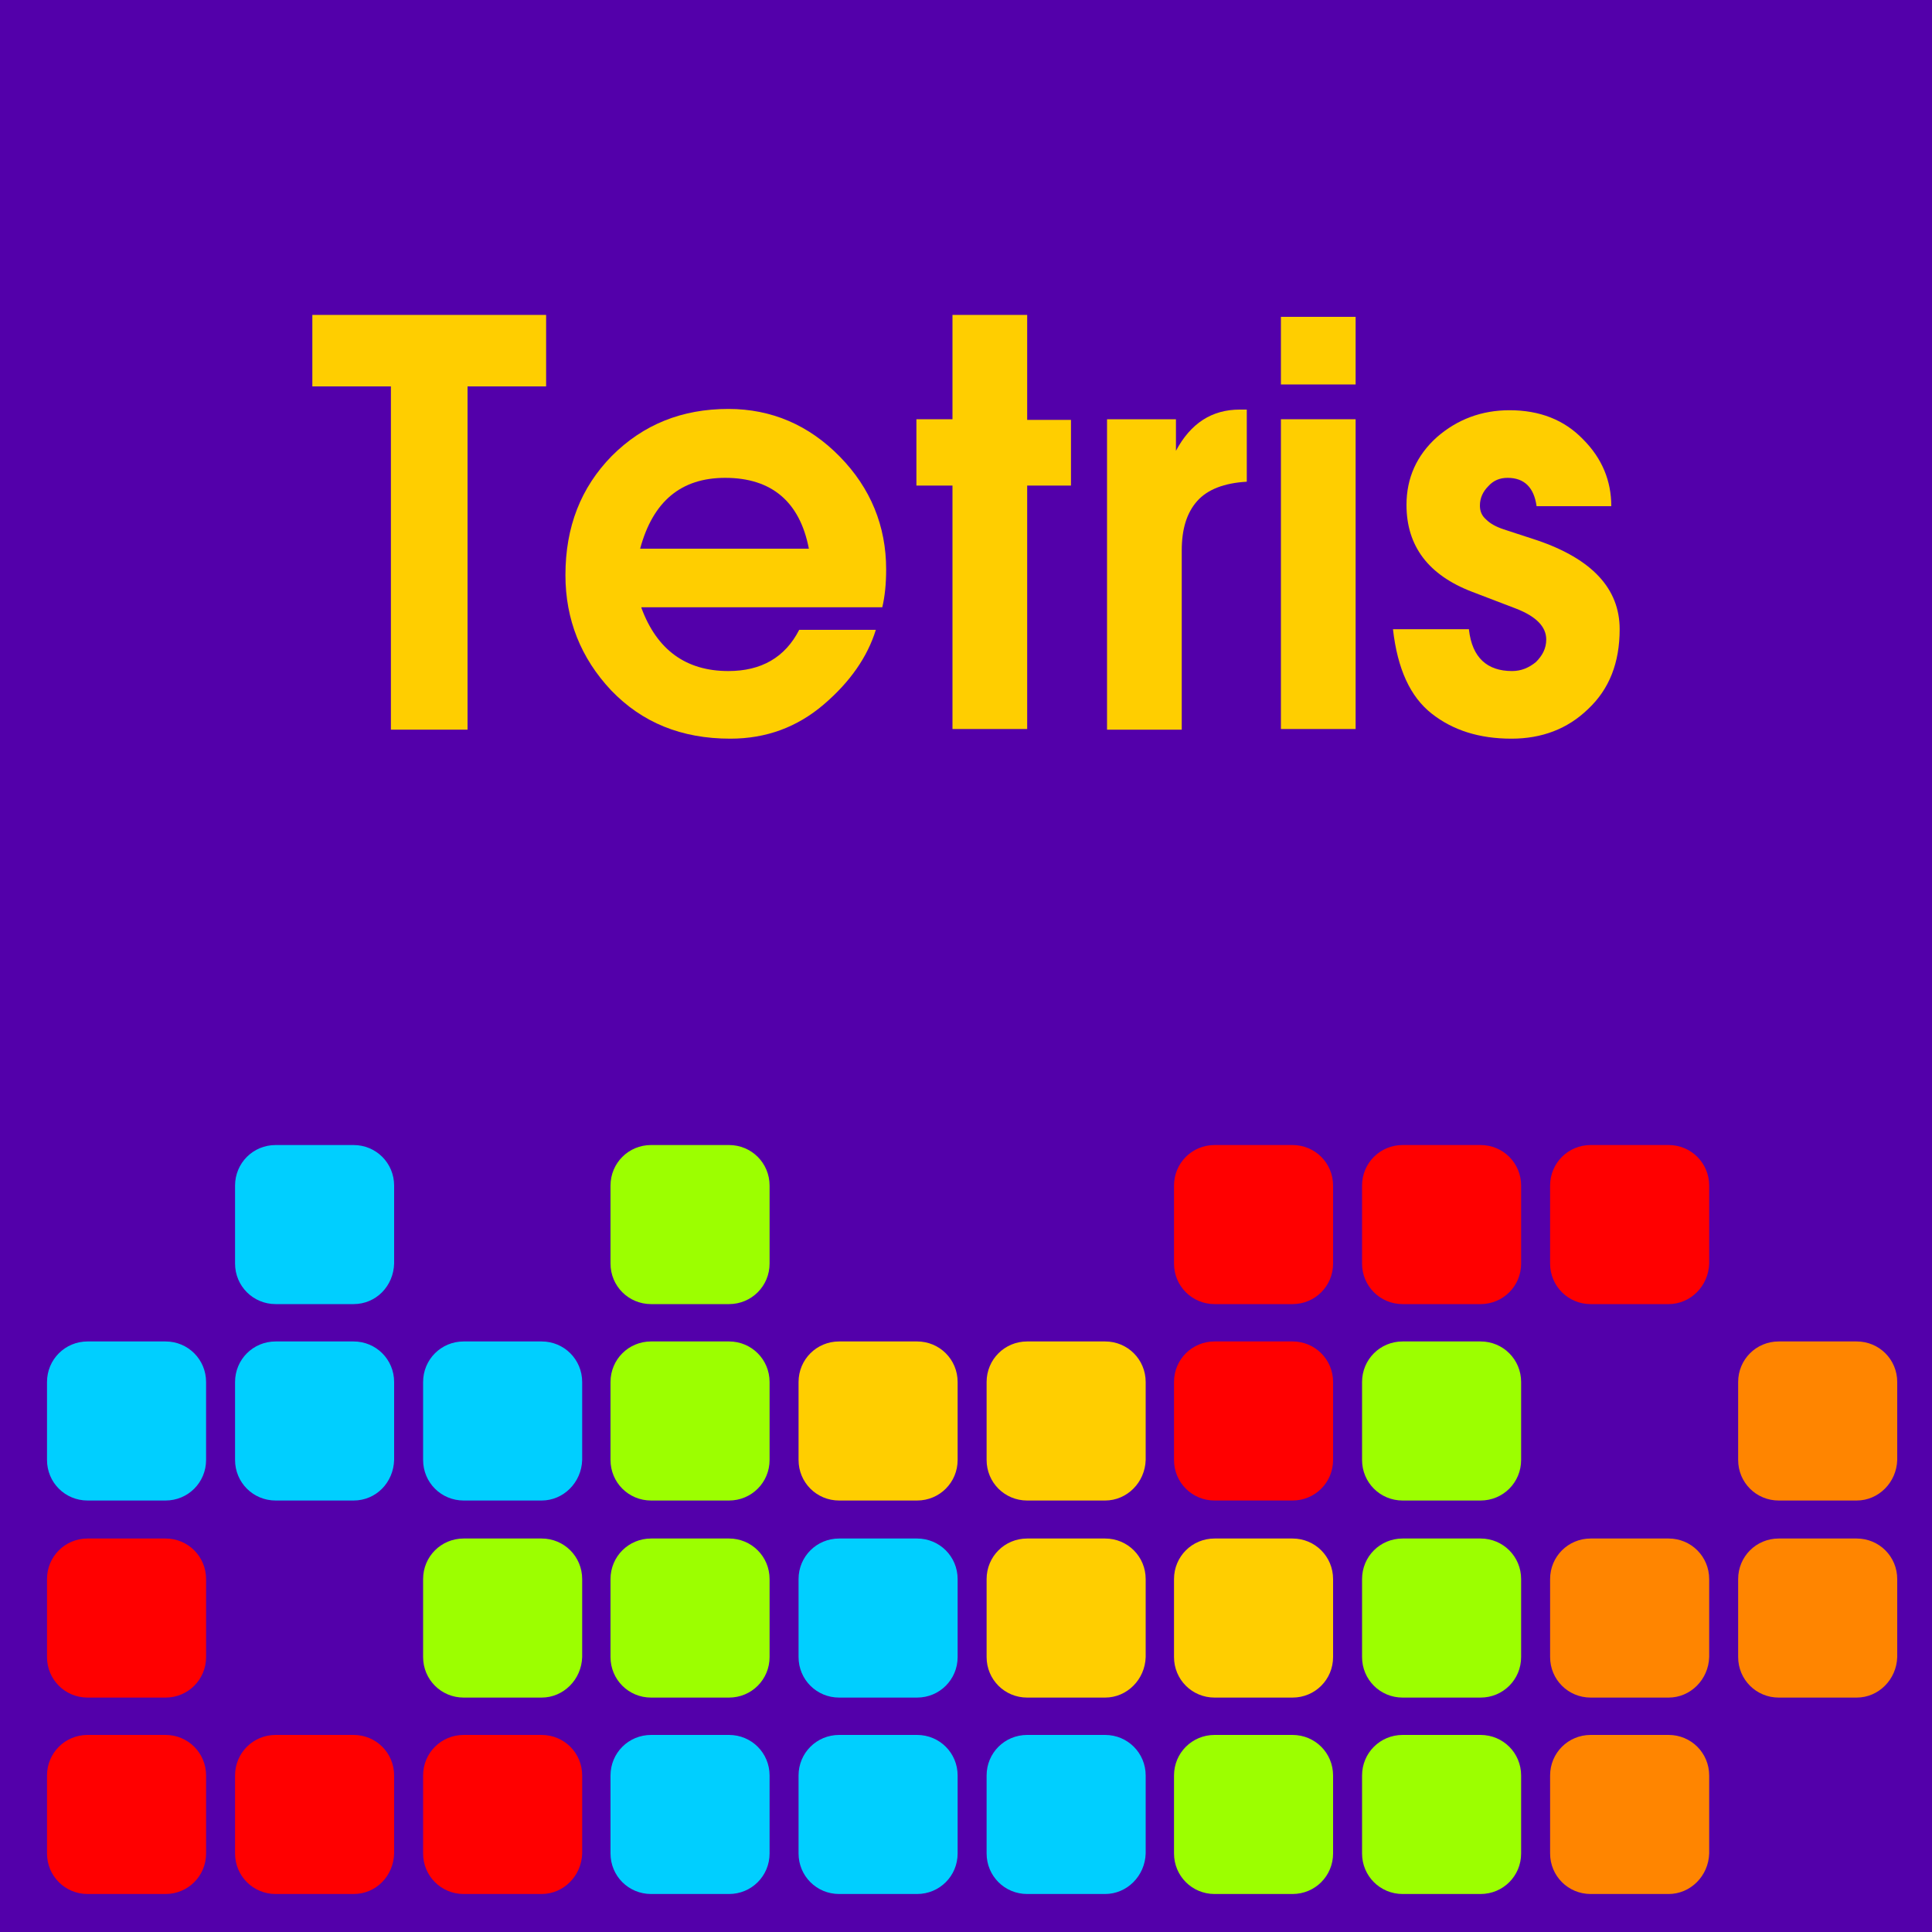
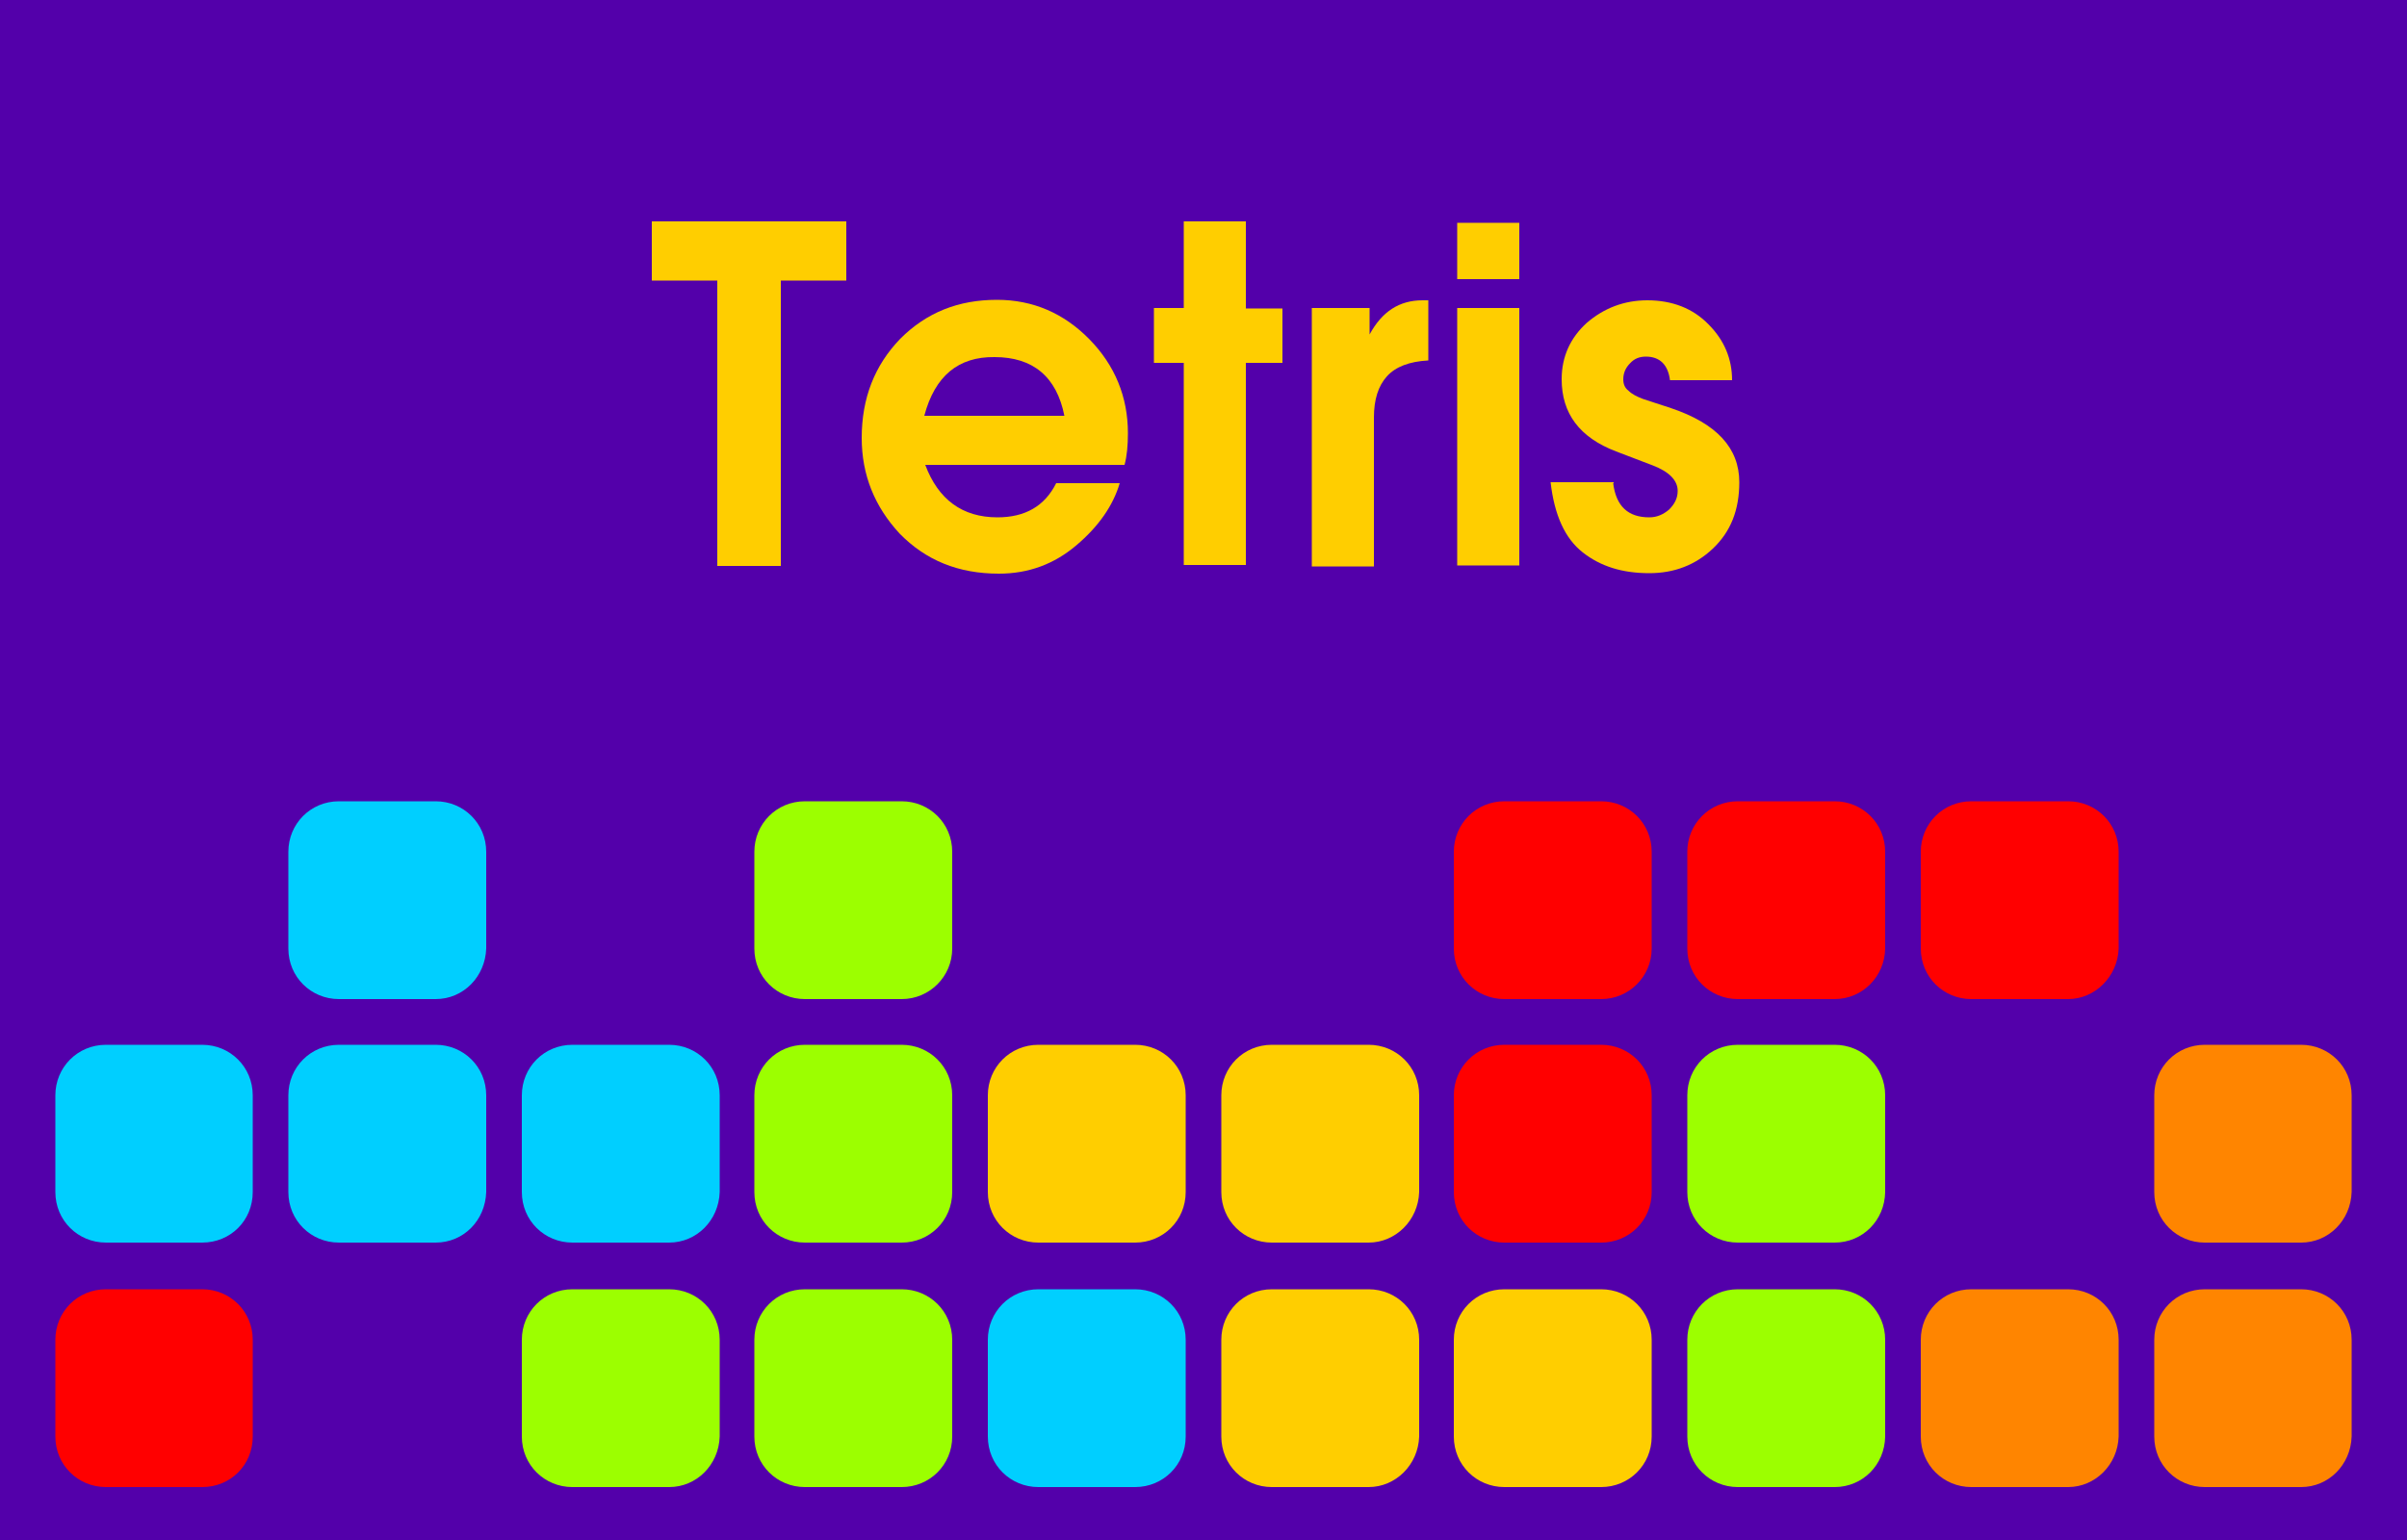
- <svg xmlns="http://www.w3.org/2000/svg" version="1.1" id="Слой_1" x="0px" y="0px" viewBox="0 0 300 300" style="enable-background:new 0 0 300 300;" xml:space="preserve">
+ <svg xmlns="http://www.w3.org/2000/svg" version="1.1" id="Слой_1" x="0px" y="0px" viewBox="0 0 500 320" style="enable-background:new 0 0 500 320;" xml:space="preserve">
  <style type="text/css">
	.st0{fill:#5300AA;}
	.st1{fill:#FFCE00;}
	.st2{fill:#FF0000;}
- 	.st3{fill:#00CFFF;}
- 	.st4{fill:#9CFF00;}
+ 	.st3{fill:#9CFF00;}
+ 	.st4{fill:#00CFFF;}
	.st5{fill:#FF8500;}
</style>
-   <rect x="0" class="st0" width="300" height="300" />
+   <rect class="st0" width="500" height="320" />
  <g>
-     <path class="st1" d="M48.5,48.9h36.3V60H72.6v53.3H60.7V60H48.5V48.9z" />
-     <path class="st1" d="M99.6,94.4c2.4,6.5,6.9,9.8,13.5,9.8c5.1,0,8.8-2.1,11-6.4h11.9c-1.3,4.2-4,8.1-8.1,11.6   c-4.1,3.5-8.9,5.3-14.5,5.3c-7.6,0-13.7-2.5-18.5-7.5c-4.7-5-7.1-11-7.1-17.9c0-7.5,2.4-13.6,7.2-18.5c4.9-4.9,10.9-7.3,18.1-7.3   c6.7,0,12.5,2.5,17.3,7.4c4.8,4.9,7.2,10.8,7.2,17.5c0,2.3-0.2,4.2-0.6,5.9H99.6z M99.4,85.2h26.2c-1.4-7.3-5.8-11-13-11   C105.8,74.2,101.4,77.8,99.4,85.2z" />
-     <path class="st1" d="M147.9,48.9h11.6v16.3h6.8v10.2h-6.8v37.8h-11.6V75.4h-5.6V65.1h5.6V48.9z" />
-     <path class="st1" d="M171.9,65.1h10.7V70c2.3-4.3,5.6-6.4,9.9-6.4h1.1v11.2c-3.5,0.2-6.1,1.2-7.7,3c-1.6,1.8-2.4,4.3-2.4,7.7v27.8   h-11.6V65.1z" />
-     <path class="st1" d="M198.9,49.2h11.6v10.5h-11.6V49.2z M198.9,65.1h11.6v48.1h-11.6V65.1z" />
-     <path class="st1" d="M228.1,97.8c0.5,4.3,2.8,6.4,6.7,6.4c1.4,0,2.6-0.5,3.7-1.4c1-1,1.6-2.1,1.6-3.5c0-2-1.6-3.6-4.7-4.8l-6.8-2.6   c-6.8-2.6-10.2-7.1-10.2-13.5c0-4.2,1.6-7.7,4.7-10.5c3.2-2.8,7-4.2,11.3-4.2c4.7,0,8.5,1.5,11.4,4.5c3,3,4.4,6.5,4.4,10.4h-11.6   c-0.4-2.9-1.9-4.4-4.5-4.4c-1.2,0-2.2,0.4-3,1.3c-0.8,0.8-1.3,1.8-1.3,3c0,0.9,0.3,1.6,1,2.2c0.6,0.6,1.5,1.1,2.7,1.5l5.2,1.7   c8.5,2.9,12.8,7.5,12.8,13.8c0,5.2-1.6,9.3-4.9,12.4c-3.2,3.1-7.2,4.6-11.9,4.6c-5,0-9.1-1.3-12.4-3.9c-3.3-2.6-5.3-6.9-6-13.1   H228.1z" />
+     <path class="st1" d="M135.4,46h40.4v12.3h-13.6v59.3h-13.2V58.3h-13.6V46z" />
+     <path class="st1" d="M192.2,96.6c2.7,7.2,7.7,10.9,15,10.9c5.7,0,9.8-2.3,12.2-7.1h13.2c-1.4,4.7-4.4,9-9,12.9s-9.9,5.9-16.1,5.9   c-8.5,0-15.2-2.8-20.6-8.3c-5.2-5.6-7.9-12.2-7.9-19.9c0-8.3,2.7-15.1,8-20.6c5.5-5.5,12.1-8.1,20.1-8.1c7.5,0,13.9,2.8,19.2,8.2   s8,12,8,19.5c0,2.6-0.2,4.7-0.7,6.6h-41.6V96.6z M192,86.4h29.1c-1.6-8.1-6.5-12.2-14.5-12.2C199.1,74.1,194.2,78.1,192,86.4z" />
+     <path class="st1" d="M245.9,46h12.9v18.1h7.6v11.3h-7.6v42h-12.9v-42h-6.2V64h6.2V46z" />
+     <path class="st1" d="M272.6,64h11.9v5.5c2.6-4.8,6.2-7.1,11-7.1h1.2v12.5c-3.9,0.2-6.8,1.3-8.6,3.3c-1.8,2-2.7,4.8-2.7,8.6v30.9   h-12.9V64z" />
+     <path class="st1" d="M302.7,46.3h12.9V58h-12.9V46.3z M302.7,64h12.9v53.5h-12.9V64z" />
+     <path class="st1" d="M335.1,100.4c0.6,4.8,3.1,7.1,7.5,7.1c1.6,0,2.9-0.6,4.1-1.6c1.1-1.1,1.8-2.3,1.8-3.9c0-2.2-1.8-4-5.2-5.3   l-7.6-2.9c-7.6-2.9-11.3-7.9-11.3-15c0-4.7,1.8-8.6,5.2-11.7c3.6-3.1,7.8-4.7,12.6-4.7c5.2,0,9.5,1.7,12.7,5   c3.3,3.3,4.9,7.2,4.9,11.6h-12.9c-0.4-3.2-2.1-4.9-5-4.9c-1.3,0-2.4,0.4-3.3,1.4c-0.9,0.9-1.4,2-1.4,3.3c0,1,0.3,1.8,1.1,2.4   c0.7,0.7,1.7,1.2,3,1.7l5.8,1.9c9.5,3.2,14.2,8.3,14.2,15.4c0,5.8-1.8,10.3-5.5,13.8c-3.6,3.4-8,5.1-13.2,5.1   c-5.6,0-10.1-1.4-13.8-4.3c-3.7-2.9-5.9-7.7-6.7-14.6h13.1V100.4z" />
  </g>
  <g>
-     <path class="st2" d="M25.7,294.1H13.6c-3.5,0-6.3-2.8-6.3-6.3v-12.1c0-3.5,2.8-6.3,6.3-6.3h12.1c3.5,0,6.3,2.8,6.3,6.3v12.1   C32,291.3,29.2,294.1,25.7,294.1z" />
-     <path class="st2" d="M54.9,294.1H42.8c-3.5,0-6.3-2.8-6.3-6.3v-12.1c0-3.5,2.8-6.3,6.3-6.3h12.1c3.5,0,6.3,2.8,6.3,6.3v12.1   C61.1,291.3,58.4,294.1,54.9,294.1z" />
-     <path class="st2" d="M84.1,294.1H72c-3.5,0-6.3-2.8-6.3-6.3v-12.1c0-3.5,2.8-6.3,6.3-6.3h12.1c3.5,0,6.3,2.8,6.3,6.3v12.1   C90.3,291.3,87.5,294.1,84.1,294.1z" />
-     <path class="st3" d="M113.2,294.1h-12.1c-3.5,0-6.3-2.8-6.3-6.3v-12.1c0-3.5,2.8-6.3,6.3-6.3h12.1c3.5,0,6.3,2.8,6.3,6.3v12.1   C119.5,291.3,116.7,294.1,113.2,294.1z" />
-     <path class="st3" d="M142.4,294.1h-12.1c-3.5,0-6.3-2.8-6.3-6.3v-12.1c0-3.5,2.8-6.3,6.3-6.3h12.1c3.5,0,6.3,2.8,6.3,6.3v12.1   C148.7,291.3,145.9,294.1,142.4,294.1z" />
-     <path class="st3" d="M171.6,294.1h-12.1c-3.5,0-6.3-2.8-6.3-6.3v-12.1c0-3.5,2.8-6.3,6.3-6.3h12.1c3.5,0,6.3,2.8,6.3,6.3v12.1   C177.8,291.3,175,294.1,171.6,294.1z" />
-     <path class="st4" d="M200.7,294.1h-12.1c-3.5,0-6.3-2.8-6.3-6.3v-12.1c0-3.5,2.8-6.3,6.3-6.3h12.1c3.5,0,6.3,2.8,6.3,6.3v12.1   C207,291.3,204.2,294.1,200.7,294.1z" />
-     <path class="st4" d="M229.9,294.1h-12.1c-3.5,0-6.3-2.8-6.3-6.3v-12.1c0-3.5,2.8-6.3,6.3-6.3h12.1c3.5,0,6.3,2.8,6.3,6.3v12.1   C236.2,291.3,233.4,294.1,229.9,294.1z" />
-     <path class="st5" d="M259.1,294.1H247c-3.5,0-6.3-2.8-6.3-6.3v-12.1c0-3.5,2.8-6.3,6.3-6.3h12.1c3.5,0,6.3,2.8,6.3,6.3v12.1   C265.3,291.3,262.5,294.1,259.1,294.1z" />
-     <path class="st2" d="M25.7,263.6H13.6c-3.5,0-6.3-2.8-6.3-6.3v-12.1c0-3.5,2.8-6.3,6.3-6.3h12.1c3.5,0,6.3,2.8,6.3,6.3v12.1   C32,260.8,29.2,263.6,25.7,263.6z" />
-     <path class="st4" d="M84.1,263.6H72c-3.5,0-6.3-2.8-6.3-6.3v-12.1c0-3.5,2.8-6.3,6.3-6.3h12.1c3.5,0,6.3,2.8,6.3,6.3v12.1   C90.3,260.8,87.5,263.6,84.1,263.6z" />
-     <path class="st4" d="M113.2,263.6h-12.1c-3.5,0-6.3-2.8-6.3-6.3v-12.1c0-3.5,2.8-6.3,6.3-6.3h12.1c3.5,0,6.3,2.8,6.3,6.3v12.1   C119.5,260.8,116.7,263.6,113.2,263.6z" />
-     <path class="st3" d="M142.4,263.6h-12.1c-3.5,0-6.3-2.8-6.3-6.3v-12.1c0-3.5,2.8-6.3,6.3-6.3h12.1c3.5,0,6.3,2.8,6.3,6.3v12.1   C148.7,260.8,145.9,263.6,142.4,263.6z" />
-     <path class="st1" d="M171.6,263.6h-12.1c-3.5,0-6.3-2.8-6.3-6.3v-12.1c0-3.5,2.8-6.3,6.3-6.3h12.1c3.5,0,6.3,2.8,6.3,6.3v12.1   C177.8,260.8,175,263.6,171.6,263.6z" />
-     <path class="st1" d="M200.7,263.6h-12.1c-3.5,0-6.3-2.8-6.3-6.3v-12.1c0-3.5,2.8-6.3,6.3-6.3h12.1c3.5,0,6.3,2.8,6.3,6.3v12.1   C207,260.8,204.2,263.6,200.7,263.6z" />
-     <path class="st4" d="M229.9,263.6h-12.1c-3.5,0-6.3-2.8-6.3-6.3v-12.1c0-3.5,2.8-6.3,6.3-6.3h12.1c3.5,0,6.3,2.8,6.3,6.3v12.1   C236.2,260.8,233.4,263.6,229.9,263.6z" />
-     <path class="st5" d="M259.1,263.6H247c-3.5,0-6.3-2.8-6.3-6.3v-12.1c0-3.5,2.8-6.3,6.3-6.3h12.1c3.5,0,6.3,2.8,6.3,6.3v12.1   C265.3,260.8,262.5,263.6,259.1,263.6z" />
-     <path class="st5" d="M288.3,263.6h-12.1c-3.5,0-6.3-2.8-6.3-6.3v-12.1c0-3.5,2.8-6.3,6.3-6.3h12.1c3.5,0,6.3,2.8,6.3,6.3v12.1   C294.5,260.8,291.7,263.6,288.3,263.6z" />
-     <path class="st3" d="M25.7,233H13.6c-3.5,0-6.3-2.8-6.3-6.3v-12.1c0-3.5,2.8-6.3,6.3-6.3h12.1c3.5,0,6.3,2.8,6.3,6.3v12.1   C32,230.2,29.2,233,25.7,233z" />
-     <path class="st3" d="M54.9,233H42.8c-3.5,0-6.3-2.8-6.3-6.3v-12.1c0-3.5,2.8-6.3,6.3-6.3h12.1c3.5,0,6.3,2.8,6.3,6.3v12.1   C61.1,230.2,58.4,233,54.9,233z" />
-     <path class="st3" d="M84.1,233H72c-3.5,0-6.3-2.8-6.3-6.3v-12.1c0-3.5,2.8-6.3,6.3-6.3h12.1c3.5,0,6.3,2.8,6.3,6.3v12.1   C90.3,230.2,87.5,233,84.1,233z" />
-     <path class="st4" d="M113.2,233h-12.1c-3.5,0-6.3-2.8-6.3-6.3v-12.1c0-3.5,2.8-6.3,6.3-6.3h12.1c3.5,0,6.3,2.8,6.3,6.3v12.1   C119.5,230.2,116.7,233,113.2,233z" />
-     <path class="st1" d="M142.4,233h-12.1c-3.5,0-6.3-2.8-6.3-6.3v-12.1c0-3.5,2.8-6.3,6.3-6.3h12.1c3.5,0,6.3,2.8,6.3,6.3v12.1   C148.7,230.2,145.9,233,142.4,233z" />
-     <path class="st1" d="M171.6,233h-12.1c-3.5,0-6.3-2.8-6.3-6.3v-12.1c0-3.5,2.8-6.3,6.3-6.3h12.1c3.5,0,6.3,2.8,6.3,6.3v12.1   C177.8,230.2,175,233,171.6,233z" />
-     <path class="st2" d="M200.7,233h-12.1c-3.5,0-6.3-2.8-6.3-6.3v-12.1c0-3.5,2.8-6.3,6.3-6.3h12.1c3.5,0,6.3,2.8,6.3,6.3v12.1   C207,230.2,204.2,233,200.7,233z" />
-     <path class="st4" d="M229.9,233h-12.1c-3.5,0-6.3-2.8-6.3-6.3v-12.1c0-3.5,2.8-6.3,6.3-6.3h12.1c3.5,0,6.3,2.8,6.3,6.3v12.1   C236.2,230.2,233.4,233,229.9,233z" />
-     <path class="st5" d="M288.3,233h-12.1c-3.5,0-6.3-2.8-6.3-6.3v-12.1c0-3.5,2.8-6.3,6.3-6.3h12.1c3.5,0,6.3,2.8,6.3,6.3v12.1   C294.5,230.2,291.7,233,288.3,233z" />
-     <path class="st3" d="M54.9,202.5H42.8c-3.5,0-6.3-2.8-6.3-6.3v-12.1c0-3.5,2.8-6.3,6.3-6.3h12.1c3.5,0,6.3,2.8,6.3,6.3v12.1   C61.1,199.7,58.4,202.5,54.9,202.5z" />
-     <path class="st4" d="M113.2,202.5h-12.1c-3.5,0-6.3-2.8-6.3-6.3v-12.1c0-3.5,2.8-6.3,6.3-6.3h12.1c3.5,0,6.3,2.8,6.3,6.3v12.1   C119.5,199.7,116.7,202.5,113.2,202.5z" />
-     <path class="st2" d="M200.7,202.5h-12.1c-3.5,0-6.3-2.8-6.3-6.3v-12.1c0-3.5,2.8-6.3,6.3-6.3h12.1c3.5,0,6.3,2.8,6.3,6.3v12.1   C207,199.7,204.2,202.5,200.7,202.5z" />
-     <path class="st2" d="M229.9,202.5h-12.1c-3.5,0-6.3-2.8-6.3-6.3v-12.1c0-3.5,2.8-6.3,6.3-6.3h12.1c3.5,0,6.3,2.8,6.3,6.3v12.1   C236.2,199.7,233.4,202.5,229.9,202.5z" />
-     <path class="st2" d="M259.1,202.5H247c-3.5,0-6.3-2.8-6.3-6.3v-12.1c0-3.5,2.8-6.3,6.3-6.3h12.1c3.5,0,6.3,2.8,6.3,6.3v12.1   C265.3,199.7,262.5,202.5,259.1,202.5z" />
+     <path class="st2" d="M42,309H22c-5.8,0-10.5-4.6-10.5-10.5v-20.1c0-5.8,4.6-10.5,10.5-10.5H42c5.8,0,10.5,4.6,10.5,10.5v20.1   C52.5,304.4,47.9,309,42,309z" />
+     <path class="st3" d="M139,309h-20.1c-5.8,0-10.5-4.6-10.5-10.5v-20.1c0-5.8,4.6-10.5,10.5-10.5H139c5.8,0,10.5,4.6,10.5,10.5v20.1   C149.3,304.4,144.7,309,139,309z" />
+     <path class="st3" d="M187.3,309h-20.1c-5.8,0-10.5-4.6-10.5-10.5v-20.1c0-5.8,4.6-10.5,10.5-10.5h20.1c5.8,0,10.5,4.6,10.5,10.5   v20.1C197.8,304.4,193.1,309,187.3,309z" />
+     <path class="st4" d="M235.8,309h-20.1c-5.8,0-10.5-4.6-10.5-10.5v-20.1c0-5.8,4.6-10.5,10.5-10.5h20.1c5.8,0,10.5,4.6,10.5,10.5   v20.1C246.3,304.4,241.6,309,235.8,309z" />
+     <path class="st1" d="M284.3,309h-20.1c-5.8,0-10.5-4.6-10.5-10.5v-20.1c0-5.8,4.6-10.5,10.5-10.5h20.1c5.8,0,10.5,4.6,10.5,10.5   v20.1C294.6,304.4,289.9,309,284.3,309z" />
+     <path class="st1" d="M332.6,309h-20.1c-5.8,0-10.5-4.6-10.5-10.5v-20.1c0-5.8,4.6-10.5,10.5-10.5h20.1c5.8,0,10.5,4.6,10.5,10.5   v20.1C343.1,304.4,338.4,309,332.6,309z" />
+     <path class="st3" d="M381.1,309H361c-5.8,0-10.5-4.6-10.5-10.5v-20.1c0-5.8,4.6-10.5,10.5-10.5h20.1c5.8,0,10.5,4.6,10.5,10.5v20.1   C391.5,304.4,386.9,309,381.1,309z" />
+     <path class="st5" d="M429.6,309h-20.1c-5.8,0-10.5-4.6-10.5-10.5v-20.1c0-5.8,4.6-10.5,10.5-10.5h20.1c5.8,0,10.5,4.6,10.5,10.5   v20.1C439.9,304.4,435.2,309,429.6,309z" />
+     <path class="st5" d="M478,309H458c-5.8,0-10.5-4.6-10.5-10.5v-20.1c0-5.8,4.6-10.5,10.5-10.5H478c5.8,0,10.5,4.6,10.5,10.5v20.1   C488.3,304.4,483.7,309,478,309z" />
+     <path class="st4" d="M42,258.2H22c-5.8,0-10.5-4.6-10.5-10.5v-20.1c0-5.8,4.6-10.5,10.5-10.5H42c5.8,0,10.5,4.6,10.5,10.5v20.1   C52.5,253.6,47.9,258.2,42,258.2z" />
+     <path class="st4" d="M90.5,258.2H70.4c-5.8,0-10.5-4.6-10.5-10.5v-20.1c0-5.8,4.6-10.5,10.5-10.5h20.1c5.8,0,10.5,4.6,10.5,10.5   v20.1C100.8,253.6,96.3,258.2,90.5,258.2z" />
+     <path class="st4" d="M139,258.2h-20.1c-5.8,0-10.5-4.6-10.5-10.5v-20.1c0-5.8,4.6-10.5,10.5-10.5H139c5.8,0,10.5,4.6,10.5,10.5   v20.1C149.3,253.6,144.7,258.2,139,258.2z" />
+     <path class="st3" d="M187.3,258.2h-20.1c-5.8,0-10.5-4.6-10.5-10.5v-20.1c0-5.8,4.6-10.5,10.5-10.5h20.1c5.8,0,10.5,4.6,10.5,10.5   v20.1C197.8,253.6,193.1,258.2,187.3,258.2z" />
+     <path class="st1" d="M235.8,258.2h-20.1c-5.8,0-10.5-4.6-10.5-10.5v-20.1c0-5.8,4.6-10.5,10.5-10.5h20.1c5.8,0,10.5,4.6,10.5,10.5   v20.1C246.3,253.6,241.6,258.2,235.8,258.2z" />
+     <path class="st1" d="M284.3,258.2h-20.1c-5.8,0-10.5-4.6-10.5-10.5v-20.1c0-5.8,4.6-10.5,10.5-10.5h20.1c5.8,0,10.5,4.6,10.5,10.5   v20.1C294.6,253.6,289.9,258.2,284.3,258.2z" />
+     <path class="st2" d="M332.6,258.2h-20.1c-5.8,0-10.5-4.6-10.5-10.5v-20.1c0-5.8,4.6-10.5,10.5-10.5h20.1c5.8,0,10.5,4.6,10.5,10.5   v20.1C343.1,253.6,338.4,258.2,332.6,258.2z" />
+     <path class="st3" d="M381.1,258.2H361c-5.8,0-10.5-4.6-10.5-10.5v-20.1c0-5.8,4.6-10.5,10.5-10.5h20.1c5.8,0,10.5,4.6,10.5,10.5   v20.1C391.5,253.6,386.9,258.2,381.1,258.2z" />
+     <path class="st5" d="M478,258.2H458c-5.8,0-10.5-4.6-10.5-10.5v-20.1c0-5.8,4.6-10.5,10.5-10.5H478c5.8,0,10.5,4.6,10.5,10.5v20.1   C488.3,253.6,483.7,258.2,478,258.2z" />
+     <path class="st4" d="M90.5,207.6H70.4c-5.8,0-10.5-4.6-10.5-10.5V177c0-5.8,4.6-10.5,10.5-10.5h20.1c5.8,0,10.5,4.6,10.5,10.5v20.1   C100.8,202.9,96.3,207.6,90.5,207.6z" />
+     <path class="st3" d="M187.3,207.6h-20.1c-5.8,0-10.5-4.6-10.5-10.5V177c0-5.8,4.6-10.5,10.5-10.5h20.1c5.8,0,10.5,4.6,10.5,10.5   v20.1C197.8,202.9,193.1,207.6,187.3,207.6z" />
+     <path class="st2" d="M332.6,207.6h-20.1c-5.8,0-10.5-4.6-10.5-10.5V177c0-5.8,4.6-10.5,10.5-10.5h20.1c5.8,0,10.5,4.6,10.5,10.5   v20.1C343.1,202.9,338.4,207.6,332.6,207.6z" />
+     <path class="st2" d="M381.1,207.6H361c-5.8,0-10.5-4.6-10.5-10.5V177c0-5.8,4.6-10.5,10.5-10.5h20.1c5.8,0,10.5,4.6,10.5,10.5v20.1   C391.5,202.9,386.9,207.6,381.1,207.6z" />
+     <path class="st2" d="M429.6,207.6h-20.1c-5.8,0-10.5-4.6-10.5-10.5V177c0-5.8,4.6-10.5,10.5-10.5h20.1c5.8,0,10.5,4.6,10.5,10.5   v20.1C439.9,202.9,435.2,207.6,429.6,207.6z" />
  </g>
</svg>
